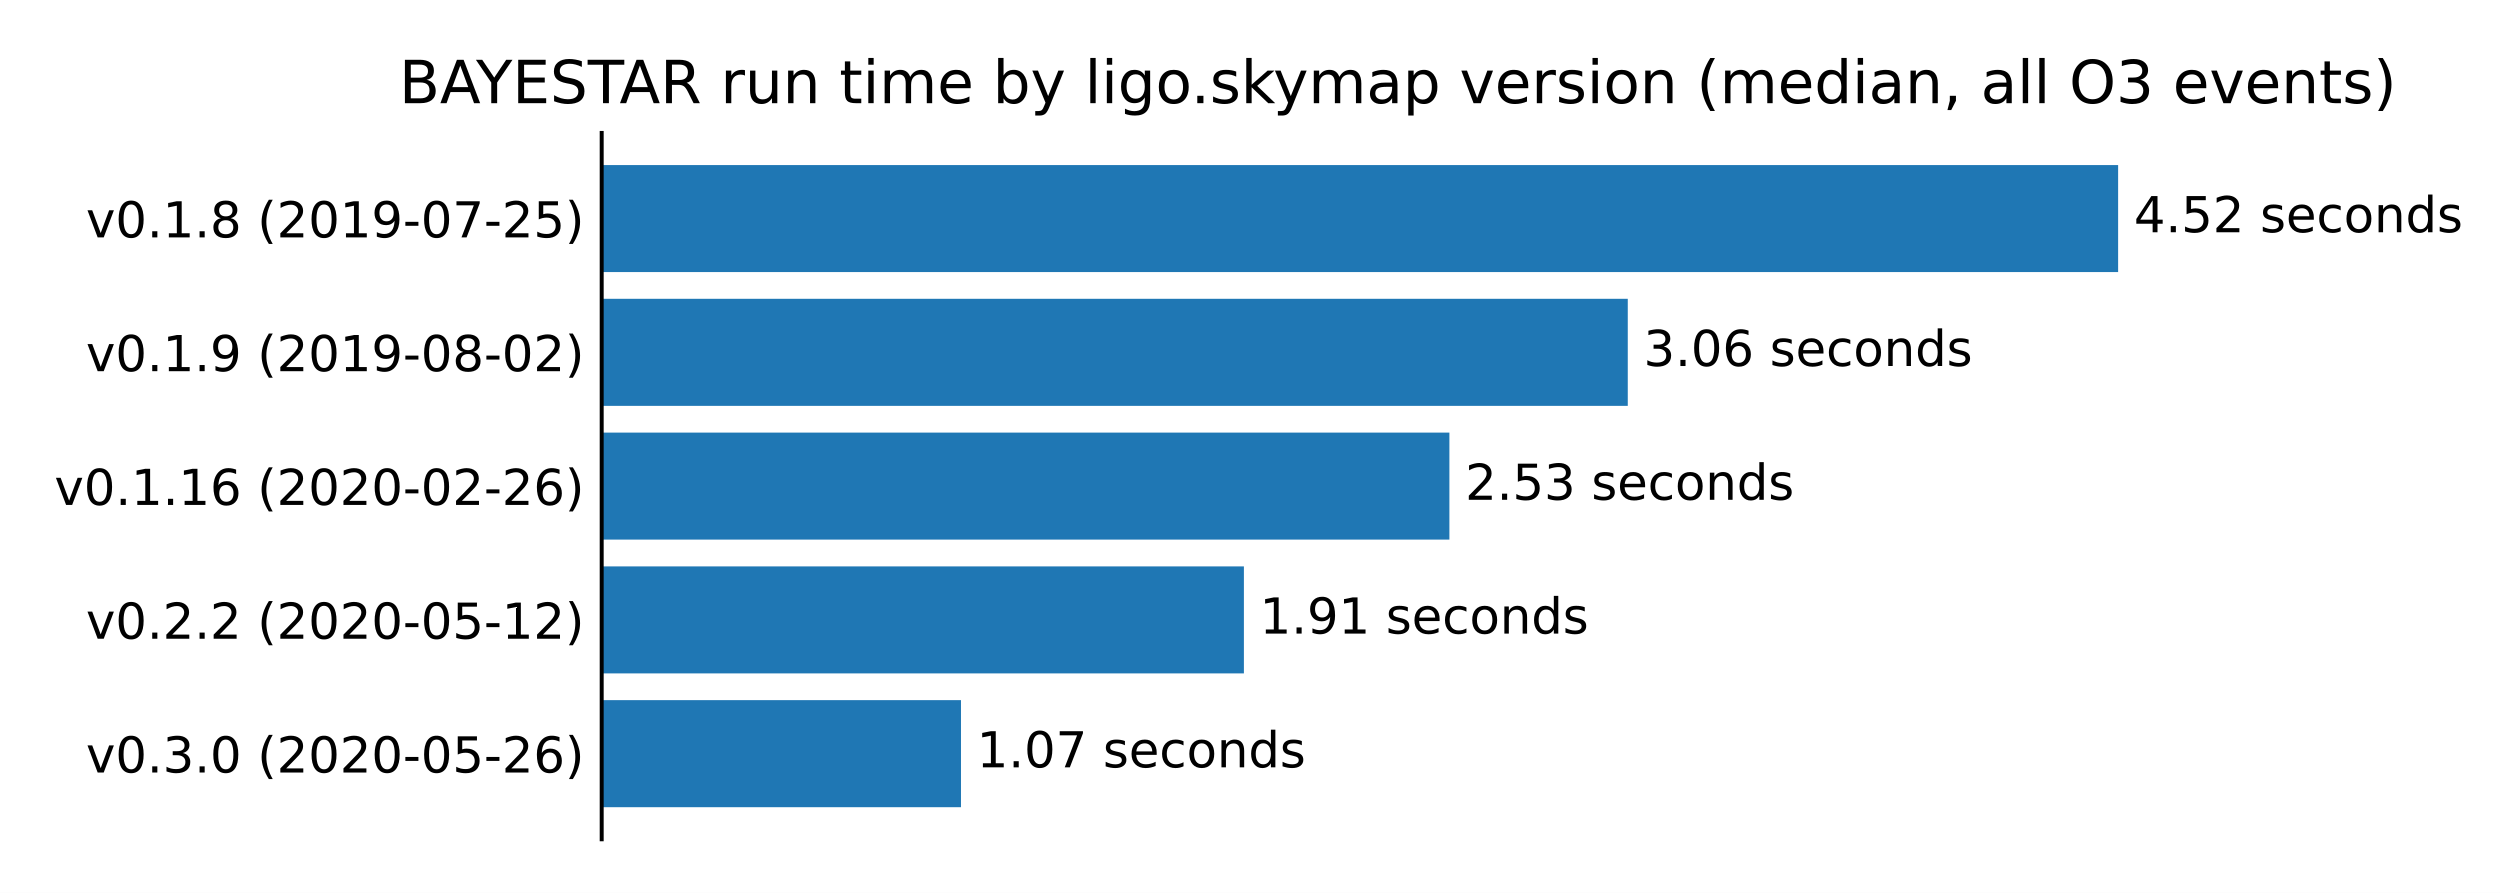
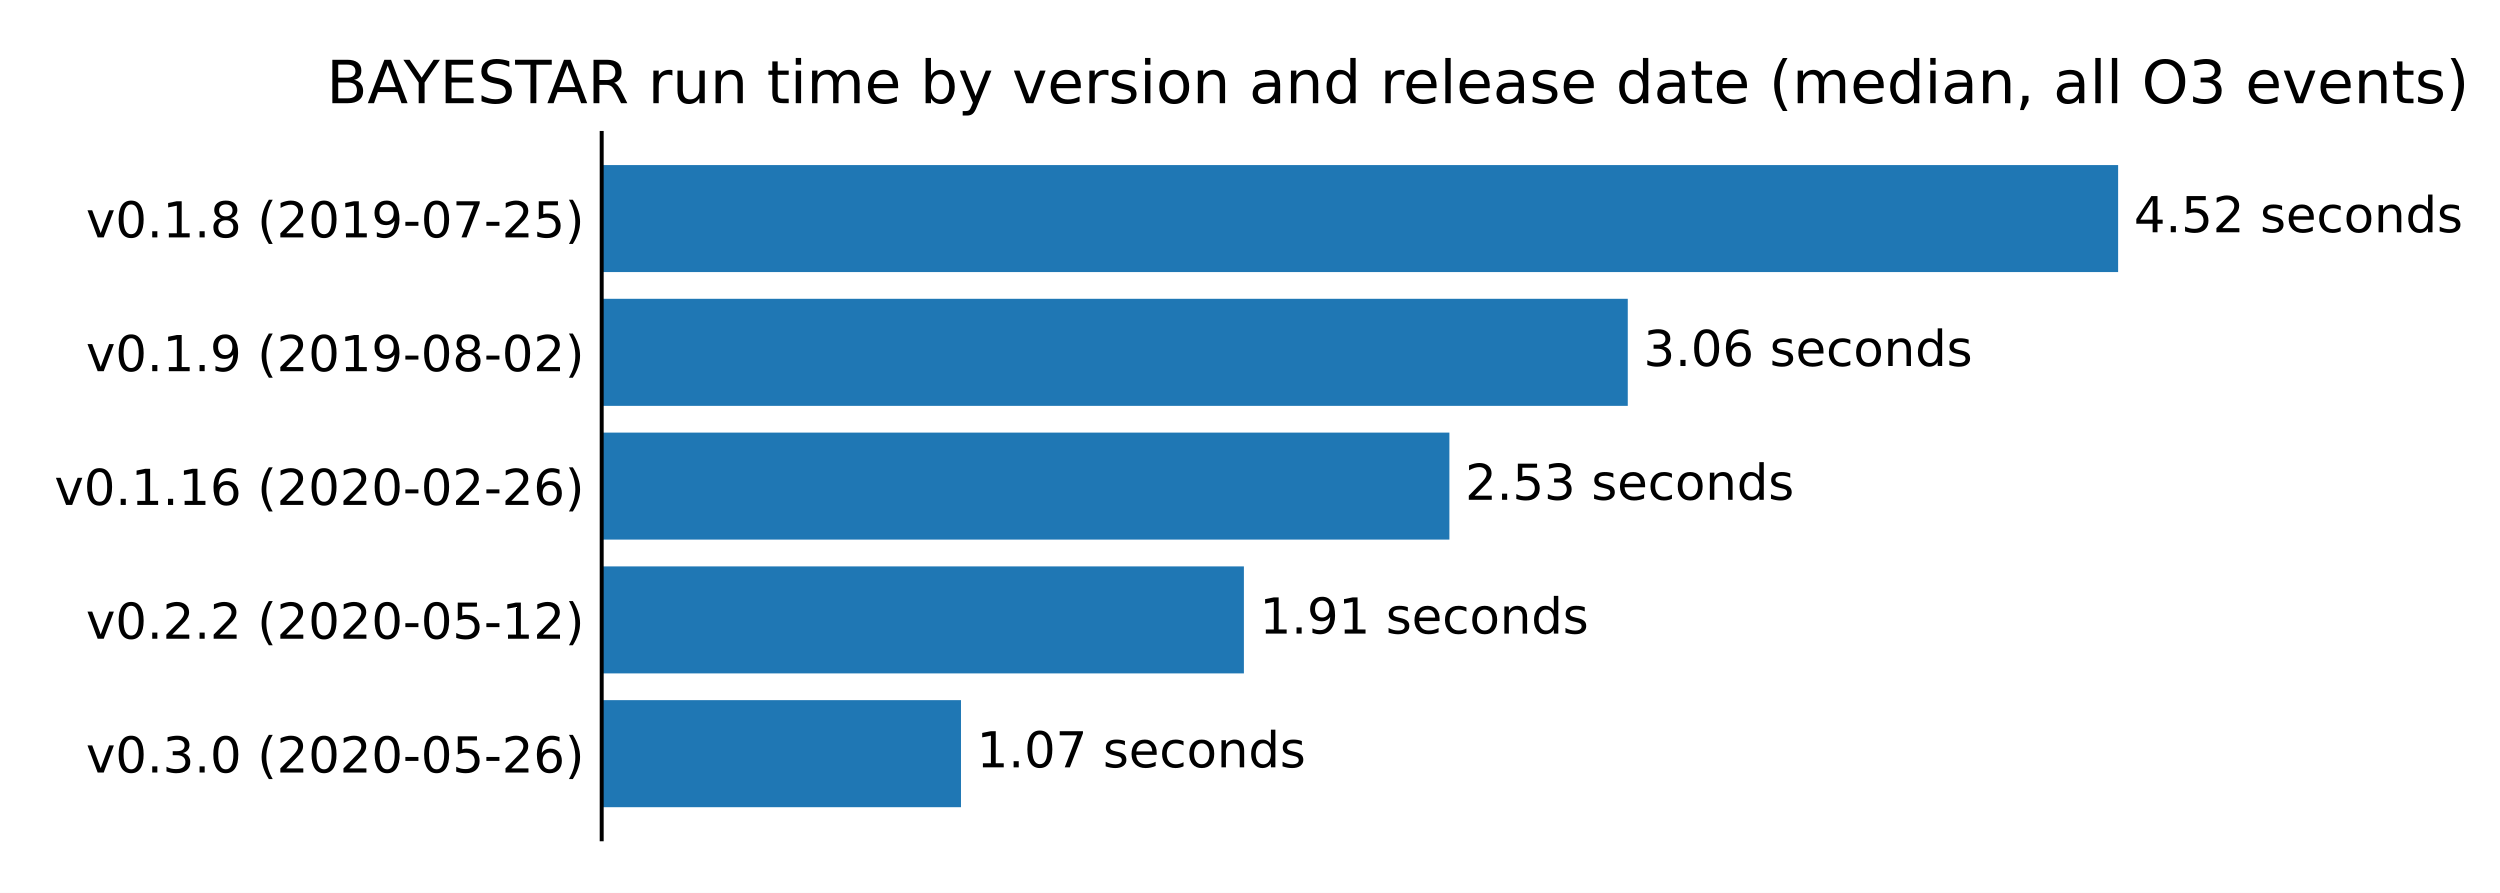
<svg xmlns="http://www.w3.org/2000/svg" xmlns:xlink="http://www.w3.org/1999/xlink" height="180pt" version="1.1" viewBox="0 0 504 180" width="504pt">
  <defs>
    <style type="text/css">
*{stroke-linecap:butt;stroke-linejoin:round;}
  </style>
  </defs>
  <g id="figure_1">
    <g id="patch_1">
      <path d="M 0 180  L 504 180  L 504 0  L 0 0  z " style="fill:#ffffff;" />
    </g>
    <g id="axes_1">
      <g id="patch_2">
        <path d="M 121.3 169.2  L 442.3 169.2  L 442.3 26.8  L 121.3 26.8  z " style="fill:#ffffff;" />
      </g>
      <g id="patch_3">
-         <path clip-path="url(#p585727bd3c)" d="M 121.3 33.273  L 427.014 33.273  L 427.014 54.848  L 121.3 54.848  z " style="fill:#1f77b4;" />
+         <path clip-path="url(#pc616ff0687)" d="M 121.3 33.273  L 427.014 33.273  L 427.014 54.848  L 121.3 54.848  z " style="fill:#1f77b4;" />
      </g>
      <g id="patch_4">
-         <path clip-path="url(#p585727bd3c)" d="M 121.3 60.242  L 328.159 60.242  L 328.159 81.818  L 121.3 81.818  z " style="fill:#1f77b4;" />
+         <path clip-path="url(#pc616ff0687)" d="M 121.3 60.242  L 328.159 60.242  L 328.159 81.818  L 121.3 81.818  z " style="fill:#1f77b4;" />
      </g>
      <g id="patch_5">
-         <path clip-path="url(#p585727bd3c)" d="M 121.3 87.212  L 292.199 87.212  L 292.199 108.788  L 121.3 108.788  z " style="fill:#1f77b4;" />
+         <path clip-path="url(#pc616ff0687)" d="M 121.3 87.212  L 292.199 87.212  L 292.199 108.788  L 121.3 108.788  z " style="fill:#1f77b4;" />
      </g>
      <g id="patch_6">
-         <path clip-path="url(#p585727bd3c)" d="M 121.3 114.182  L 250.771 114.182  L 250.771 135.758  L 121.3 135.758  z " style="fill:#1f77b4;" />
+         <path clip-path="url(#pc616ff0687)" d="M 121.3 114.182  L 250.771 114.182  L 250.771 135.758  L 121.3 135.758  z " style="fill:#1f77b4;" />
      </g>
      <g id="patch_7">
-         <path clip-path="url(#p585727bd3c)" d="M 121.3 141.152  L 193.735 141.152  L 193.735 162.727  L 121.3 162.727  z " style="fill:#1f77b4;" />
+         <path clip-path="url(#pc616ff0687)" d="M 121.3 141.152  L 193.735 141.152  L 193.735 162.727  L 121.3 162.727  z " style="fill:#1f77b4;" />
      </g>
      <g id="matplotlib.axis_1" />
      <g id="matplotlib.axis_2">
        <g id="ytick_1">
          <g id="line2d_1" />
          <g id="text_1">
            <defs>
              <path d="M 2.984 54.688  L 12.5 54.688  L 29.594 8.797  L 46.688 54.688  L 56.203 54.688  L 35.688 0  L 23.484 0  z " id="DejaVuSans-118" />
              <path d="M 31.781 66.406  Q 24.172 66.406 20.328 58.906  Q 16.5 51.422 16.5 36.375  Q 16.5 21.391 20.328 13.891  Q 24.172 6.391 31.781 6.391  Q 39.453 6.391 43.281 13.891  Q 47.125 21.391 47.125 36.375  Q 47.125 51.422 43.281 58.906  Q 39.453 66.406 31.781 66.406  z M 31.781 74.219  Q 44.047 74.219 50.516 64.516  Q 56.984 54.828 56.984 36.375  Q 56.984 17.969 50.516 8.266  Q 44.047 -1.422 31.781 -1.422  Q 19.531 -1.422 13.062 8.266  Q 6.594 17.969 6.594 36.375  Q 6.594 54.828 13.062 64.516  Q 19.531 74.219 31.781 74.219  z " id="DejaVuSans-48" />
              <path d="M 10.688 12.406  L 21 12.406  L 21 0  L 10.688 0  z " id="DejaVuSans-46" />
              <path d="M 12.406 8.297  L 28.516 8.297  L 28.516 63.922  L 10.984 60.406  L 10.984 69.391  L 28.422 72.906  L 38.281 72.906  L 38.281 8.297  L 54.391 8.297  L 54.391 0  L 12.406 0  z " id="DejaVuSans-49" />
              <path d="M 31.781 34.625  Q 24.75 34.625 20.719 30.859  Q 16.703 27.094 16.703 20.516  Q 16.703 13.922 20.719 10.156  Q 24.75 6.391 31.781 6.391  Q 38.812 6.391 42.859 10.172  Q 46.922 13.969 46.922 20.516  Q 46.922 27.094 42.891 30.859  Q 38.875 34.625 31.781 34.625  z M 21.922 38.812  Q 15.578 40.375 12.031 44.719  Q 8.5 49.078 8.5 55.328  Q 8.5 64.062 14.719 69.141  Q 20.953 74.219 31.781 74.219  Q 42.672 74.219 48.875 69.141  Q 55.078 64.062 55.078 55.328  Q 55.078 49.078 51.531 44.719  Q 48 40.375 41.703 38.812  Q 48.828 37.156 52.797 32.312  Q 56.781 27.484 56.781 20.516  Q 56.781 9.906 50.312 4.234  Q 43.844 -1.422 31.781 -1.422  Q 19.734 -1.422 13.25 4.234  Q 6.781 9.906 6.781 20.516  Q 6.781 27.484 10.781 32.312  Q 14.797 37.156 21.922 38.812  z M 18.312 54.391  Q 18.312 48.734 21.844 45.562  Q 25.391 42.391 31.781 42.391  Q 38.141 42.391 41.719 45.562  Q 45.312 48.734 45.312 54.391  Q 45.312 60.062 41.719 63.234  Q 38.141 66.406 31.781 66.406  Q 25.391 66.406 21.844 63.234  Q 18.312 60.062 18.312 54.391  z " id="DejaVuSans-56" />
              <path id="DejaVuSans-32" />
              <path d="M 31 75.875  Q 24.469 64.656 21.281 53.656  Q 18.109 42.672 18.109 31.391  Q 18.109 20.125 21.312 9.062  Q 24.516 -2 31 -13.188  L 23.188 -13.188  Q 15.875 -1.703 12.234 9.375  Q 8.594 20.453 8.594 31.391  Q 8.594 42.281 12.203 53.312  Q 15.828 64.359 23.188 75.875  z " id="DejaVuSans-40" />
              <path d="M 19.188 8.297  L 53.609 8.297  L 53.609 0  L 7.328 0  L 7.328 8.297  Q 12.938 14.109 22.625 23.891  Q 32.328 33.688 34.812 36.531  Q 39.547 41.844 41.422 45.531  Q 43.312 49.219 43.312 52.781  Q 43.312 58.594 39.234 62.25  Q 35.156 65.922 28.609 65.922  Q 23.969 65.922 18.812 64.312  Q 13.672 62.703 7.812 59.422  L 7.812 69.391  Q 13.766 71.781 18.938 73  Q 24.125 74.219 28.422 74.219  Q 39.75 74.219 46.484 68.547  Q 53.219 62.891 53.219 53.422  Q 53.219 48.922 51.531 44.891  Q 49.859 40.875 45.406 35.406  Q 44.188 33.984 37.641 27.219  Q 31.109 20.453 19.188 8.297  z " id="DejaVuSans-50" />
              <path d="M 10.984 1.516  L 10.984 10.5  Q 14.703 8.734 18.5 7.812  Q 22.312 6.891 25.984 6.891  Q 35.75 6.891 40.891 13.453  Q 46.047 20.016 46.781 33.406  Q 43.953 29.203 39.594 26.953  Q 35.25 24.703 29.984 24.703  Q 19.047 24.703 12.672 31.312  Q 6.297 37.938 6.297 49.422  Q 6.297 60.641 12.938 67.422  Q 19.578 74.219 30.609 74.219  Q 43.266 74.219 49.922 64.516  Q 56.594 54.828 56.594 36.375  Q 56.594 19.141 48.406 8.859  Q 40.234 -1.422 26.422 -1.422  Q 22.703 -1.422 18.891 -0.688  Q 15.094 0.047 10.984 1.516  z M 30.609 32.422  Q 37.25 32.422 41.125 36.953  Q 45.016 41.5 45.016 49.422  Q 45.016 57.281 41.125 61.844  Q 37.25 66.406 30.609 66.406  Q 23.969 66.406 20.094 61.844  Q 16.219 57.281 16.219 49.422  Q 16.219 41.5 20.094 36.953  Q 23.969 32.422 30.609 32.422  z " id="DejaVuSans-57" />
              <path d="M 4.891 31.391  L 31.203 31.391  L 31.203 23.391  L 4.891 23.391  z " id="DejaVuSans-45" />
              <path d="M 8.203 72.906  L 55.078 72.906  L 55.078 68.703  L 28.609 0  L 18.312 0  L 43.219 64.594  L 8.203 64.594  z " id="DejaVuSans-55" />
              <path d="M 10.797 72.906  L 49.516 72.906  L 49.516 64.594  L 19.828 64.594  L 19.828 46.734  Q 21.969 47.469 24.109 47.828  Q 26.266 48.188 28.422 48.188  Q 40.625 48.188 47.75 41.5  Q 54.891 34.812 54.891 23.391  Q 54.891 11.625 47.562 5.094  Q 40.234 -1.422 26.906 -1.422  Q 22.312 -1.422 17.547 -0.641  Q 12.797 0.141 7.719 1.703  L 7.719 11.625  Q 12.109 9.234 16.797 8.062  Q 21.484 6.891 26.703 6.891  Q 35.156 6.891 40.078 11.328  Q 45.016 15.766 45.016 23.391  Q 45.016 31 40.078 35.438  Q 35.156 39.891 26.703 39.891  Q 22.75 39.891 18.812 39.016  Q 14.891 38.141 10.797 36.281  z " id="DejaVuSans-53" />
              <path d="M 8.016 75.875  L 15.828 75.875  Q 23.141 64.359 26.781 53.312  Q 30.422 42.281 30.422 31.391  Q 30.422 20.453 26.781 9.375  Q 23.141 -1.703 15.828 -13.188  L 8.016 -13.188  Q 14.5 -2 17.703 9.062  Q 20.906 20.125 20.906 31.391  Q 20.906 42.672 17.703 53.656  Q 14.5 64.656 8.016 75.875  z " id="DejaVuSans-41" />
            </defs>
            <g transform="translate(17.34062 47.85983)scale(0.1 -0.1)">
              <use xlink:href="#DejaVuSans-118" />
              <use x="59.18" xlink:href="#DejaVuSans-48" />
              <use x="122.803" xlink:href="#DejaVuSans-46" />
              <use x="154.59" xlink:href="#DejaVuSans-49" />
              <use x="218.213" xlink:href="#DejaVuSans-46" />
              <use x="250" xlink:href="#DejaVuSans-56" />
              <use x="313.623" xlink:href="#DejaVuSans-32" />
              <use x="345.41" xlink:href="#DejaVuSans-40" />
              <use x="384.424" xlink:href="#DejaVuSans-50" />
              <use x="448.047" xlink:href="#DejaVuSans-48" />
              <use x="511.67" xlink:href="#DejaVuSans-49" />
              <use x="575.293" xlink:href="#DejaVuSans-57" />
              <use x="638.916" xlink:href="#DejaVuSans-45" />
              <use x="675" xlink:href="#DejaVuSans-48" />
              <use x="738.623" xlink:href="#DejaVuSans-55" />
              <use x="802.246" xlink:href="#DejaVuSans-45" />
              <use x="838.33" xlink:href="#DejaVuSans-50" />
              <use x="901.953" xlink:href="#DejaVuSans-53" />
              <use x="965.576" xlink:href="#DejaVuSans-41" />
            </g>
          </g>
        </g>
        <g id="ytick_2">
          <g id="line2d_2" />
          <g id="text_2">
            <g transform="translate(17.34062 74.82952)scale(0.1 -0.1)">
              <use xlink:href="#DejaVuSans-118" />
              <use x="59.18" xlink:href="#DejaVuSans-48" />
              <use x="122.803" xlink:href="#DejaVuSans-46" />
              <use x="154.59" xlink:href="#DejaVuSans-49" />
              <use x="218.213" xlink:href="#DejaVuSans-46" />
              <use x="250" xlink:href="#DejaVuSans-57" />
              <use x="313.623" xlink:href="#DejaVuSans-32" />
              <use x="345.41" xlink:href="#DejaVuSans-40" />
              <use x="384.424" xlink:href="#DejaVuSans-50" />
              <use x="448.047" xlink:href="#DejaVuSans-48" />
              <use x="511.67" xlink:href="#DejaVuSans-49" />
              <use x="575.293" xlink:href="#DejaVuSans-57" />
              <use x="638.916" xlink:href="#DejaVuSans-45" />
              <use x="675" xlink:href="#DejaVuSans-48" />
              <use x="738.623" xlink:href="#DejaVuSans-56" />
              <use x="802.246" xlink:href="#DejaVuSans-45" />
              <use x="838.33" xlink:href="#DejaVuSans-48" />
              <use x="901.953" xlink:href="#DejaVuSans-50" />
              <use x="965.576" xlink:href="#DejaVuSans-41" />
            </g>
          </g>
        </g>
        <g id="ytick_3">
          <g id="line2d_3" />
          <g id="text_3">
            <defs>
              <path d="M 33.016 40.375  Q 26.375 40.375 22.484 35.828  Q 18.609 31.297 18.609 23.391  Q 18.609 15.531 22.484 10.953  Q 26.375 6.391 33.016 6.391  Q 39.656 6.391 43.531 10.953  Q 47.406 15.531 47.406 23.391  Q 47.406 31.297 43.531 35.828  Q 39.656 40.375 33.016 40.375  z M 52.594 71.297  L 52.594 62.312  Q 48.875 64.062 45.094 64.984  Q 41.312 65.922 37.594 65.922  Q 27.828 65.922 22.672 59.328  Q 17.531 52.734 16.797 39.406  Q 19.672 43.656 24.016 45.922  Q 28.375 48.188 33.594 48.188  Q 44.578 48.188 50.953 41.516  Q 57.328 34.859 57.328 23.391  Q 57.328 12.156 50.688 5.359  Q 44.047 -1.422 33.016 -1.422  Q 20.359 -1.422 13.672 8.266  Q 6.984 17.969 6.984 36.375  Q 6.984 53.656 15.188 63.938  Q 23.391 74.219 37.203 74.219  Q 40.922 74.219 44.703 73.484  Q 48.484 72.75 52.594 71.297  z " id="DejaVuSans-54" />
            </defs>
            <g transform="translate(10.97813 101.7992)scale(0.1 -0.1)">
              <use xlink:href="#DejaVuSans-118" />
              <use x="59.18" xlink:href="#DejaVuSans-48" />
              <use x="122.803" xlink:href="#DejaVuSans-46" />
              <use x="154.59" xlink:href="#DejaVuSans-49" />
              <use x="218.213" xlink:href="#DejaVuSans-46" />
              <use x="250" xlink:href="#DejaVuSans-49" />
              <use x="313.623" xlink:href="#DejaVuSans-54" />
              <use x="377.246" xlink:href="#DejaVuSans-32" />
              <use x="409.033" xlink:href="#DejaVuSans-40" />
              <use x="448.047" xlink:href="#DejaVuSans-50" />
              <use x="511.67" xlink:href="#DejaVuSans-48" />
              <use x="575.293" xlink:href="#DejaVuSans-50" />
              <use x="638.916" xlink:href="#DejaVuSans-48" />
              <use x="702.539" xlink:href="#DejaVuSans-45" />
              <use x="738.623" xlink:href="#DejaVuSans-48" />
              <use x="802.246" xlink:href="#DejaVuSans-50" />
              <use x="865.869" xlink:href="#DejaVuSans-45" />
              <use x="901.953" xlink:href="#DejaVuSans-50" />
              <use x="965.576" xlink:href="#DejaVuSans-54" />
              <use x="1029.199" xlink:href="#DejaVuSans-41" />
            </g>
          </g>
        </g>
        <g id="ytick_4">
          <g id="line2d_4" />
          <g id="text_4">
            <g transform="translate(17.34062 128.7689)scale(0.1 -0.1)">
              <use xlink:href="#DejaVuSans-118" />
              <use x="59.18" xlink:href="#DejaVuSans-48" />
              <use x="122.803" xlink:href="#DejaVuSans-46" />
              <use x="154.59" xlink:href="#DejaVuSans-50" />
              <use x="218.213" xlink:href="#DejaVuSans-46" />
              <use x="250" xlink:href="#DejaVuSans-50" />
              <use x="313.623" xlink:href="#DejaVuSans-32" />
              <use x="345.41" xlink:href="#DejaVuSans-40" />
              <use x="384.424" xlink:href="#DejaVuSans-50" />
              <use x="448.047" xlink:href="#DejaVuSans-48" />
              <use x="511.67" xlink:href="#DejaVuSans-50" />
              <use x="575.293" xlink:href="#DejaVuSans-48" />
              <use x="638.916" xlink:href="#DejaVuSans-45" />
              <use x="675" xlink:href="#DejaVuSans-48" />
              <use x="738.623" xlink:href="#DejaVuSans-53" />
              <use x="802.246" xlink:href="#DejaVuSans-45" />
              <use x="838.33" xlink:href="#DejaVuSans-49" />
              <use x="901.953" xlink:href="#DejaVuSans-50" />
              <use x="965.576" xlink:href="#DejaVuSans-41" />
            </g>
          </g>
        </g>
        <g id="ytick_5">
          <g id="line2d_5" />
          <g id="text_5">
            <defs>
              <path d="M 40.578 39.312  Q 47.656 37.797 51.625 33  Q 55.609 28.219 55.609 21.188  Q 55.609 10.406 48.188 4.484  Q 40.766 -1.422 27.094 -1.422  Q 22.516 -1.422 17.656 -0.516  Q 12.797 0.391 7.625 2.203  L 7.625 11.719  Q 11.719 9.328 16.594 8.109  Q 21.484 6.891 26.812 6.891  Q 36.078 6.891 40.938 10.547  Q 45.797 14.203 45.797 21.188  Q 45.797 27.641 41.281 31.266  Q 36.766 34.906 28.719 34.906  L 20.219 34.906  L 20.219 43.016  L 29.109 43.016  Q 36.375 43.016 40.234 45.922  Q 44.094 48.828 44.094 54.297  Q 44.094 59.906 40.109 62.906  Q 36.141 65.922 28.719 65.922  Q 24.656 65.922 20.016 65.031  Q 15.375 64.156 9.812 62.312  L 9.812 71.094  Q 15.438 72.656 20.344 73.438  Q 25.25 74.219 29.594 74.219  Q 40.828 74.219 47.359 69.109  Q 53.906 64.016 53.906 55.328  Q 53.906 49.266 50.438 45.094  Q 46.969 40.922 40.578 39.312  z " id="DejaVuSans-51" />
            </defs>
            <g transform="translate(17.34062 155.7386)scale(0.1 -0.1)">
              <use xlink:href="#DejaVuSans-118" />
              <use x="59.18" xlink:href="#DejaVuSans-48" />
              <use x="122.803" xlink:href="#DejaVuSans-46" />
              <use x="154.59" xlink:href="#DejaVuSans-51" />
              <use x="218.213" xlink:href="#DejaVuSans-46" />
              <use x="250" xlink:href="#DejaVuSans-48" />
              <use x="313.623" xlink:href="#DejaVuSans-32" />
              <use x="345.41" xlink:href="#DejaVuSans-40" />
              <use x="384.424" xlink:href="#DejaVuSans-50" />
              <use x="448.047" xlink:href="#DejaVuSans-48" />
              <use x="511.67" xlink:href="#DejaVuSans-50" />
              <use x="575.293" xlink:href="#DejaVuSans-48" />
              <use x="638.916" xlink:href="#DejaVuSans-45" />
              <use x="675" xlink:href="#DejaVuSans-48" />
              <use x="738.623" xlink:href="#DejaVuSans-53" />
              <use x="802.246" xlink:href="#DejaVuSans-45" />
              <use x="838.33" xlink:href="#DejaVuSans-50" />
              <use x="901.953" xlink:href="#DejaVuSans-54" />
              <use x="965.576" xlink:href="#DejaVuSans-41" />
            </g>
          </g>
        </g>
      </g>
      <g id="patch_8">
        <path d="M 121.3 169.2  L 121.3 26.8  " style="fill:none;stroke:#000000;stroke-linecap:square;stroke-linejoin:miter;stroke-width:0.8;" />
      </g>
      <g id="text_6">
        <defs>
          <path d="M 37.797 64.312  L 12.891 25.391  L 37.797 25.391  z M 35.203 72.906  L 47.609 72.906  L 47.609 25.391  L 58.016 25.391  L 58.016 17.188  L 47.609 17.188  L 47.609 0  L 37.797 0  L 37.797 17.188  L 4.891 17.188  L 4.891 26.703  z " id="DejaVuSans-52" />
          <path d="M 44.281 53.078  L 44.281 44.578  Q 40.484 46.531 36.375 47.5  Q 32.281 48.484 27.875 48.484  Q 21.188 48.484 17.844 46.438  Q 14.5 44.391 14.5 40.281  Q 14.5 37.156 16.891 35.375  Q 19.281 33.594 26.516 31.984  L 29.594 31.297  Q 39.156 29.25 43.188 25.516  Q 47.219 21.781 47.219 15.094  Q 47.219 7.469 41.188 3.016  Q 35.156 -1.422 24.609 -1.422  Q 20.219 -1.422 15.453 -0.562  Q 10.688 0.297 5.422 2  L 5.422 11.281  Q 10.406 8.688 15.234 7.391  Q 20.062 6.109 24.812 6.109  Q 31.156 6.109 34.562 8.281  Q 37.984 10.453 37.984 14.406  Q 37.984 18.062 35.516 20.016  Q 33.062 21.969 24.703 23.781  L 21.578 24.516  Q 13.234 26.266 9.516 29.906  Q 5.812 33.547 5.812 39.891  Q 5.812 47.609 11.281 51.797  Q 16.75 56 26.812 56  Q 31.781 56 36.172 55.266  Q 40.578 54.547 44.281 53.078  z " id="DejaVuSans-115" />
          <path d="M 56.203 29.594  L 56.203 25.203  L 14.891 25.203  Q 15.484 15.922 20.484 11.062  Q 25.484 6.203 34.422 6.203  Q 39.594 6.203 44.453 7.469  Q 49.312 8.734 54.109 11.281  L 54.109 2.781  Q 49.266 0.734 44.188 -0.344  Q 39.109 -1.422 33.891 -1.422  Q 20.797 -1.422 13.156 6.188  Q 5.516 13.812 5.516 26.812  Q 5.516 40.234 12.766 48.109  Q 20.016 56 32.328 56  Q 43.359 56 49.781 48.891  Q 56.203 41.797 56.203 29.594  z M 47.219 32.234  Q 47.125 39.594 43.094 43.984  Q 39.062 48.391 32.422 48.391  Q 24.906 48.391 20.391 44.141  Q 15.875 39.891 15.188 32.172  z " id="DejaVuSans-101" />
          <path d="M 48.781 52.594  L 48.781 44.188  Q 44.969 46.297 41.141 47.344  Q 37.312 48.391 33.406 48.391  Q 24.656 48.391 19.812 42.844  Q 14.984 37.312 14.984 27.297  Q 14.984 17.281 19.812 11.734  Q 24.656 6.203 33.406 6.203  Q 37.312 6.203 41.141 7.25  Q 44.969 8.297 48.781 10.406  L 48.781 2.094  Q 45.016 0.344 40.984 -0.531  Q 36.969 -1.422 32.422 -1.422  Q 20.062 -1.422 12.781 6.344  Q 5.516 14.109 5.516 27.297  Q 5.516 40.672 12.859 48.328  Q 20.219 56 33.016 56  Q 37.156 56 41.109 55.141  Q 45.062 54.297 48.781 52.594  z " id="DejaVuSans-99" />
          <path d="M 30.609 48.391  Q 23.391 48.391 19.188 42.75  Q 14.984 37.109 14.984 27.297  Q 14.984 17.484 19.156 11.844  Q 23.344 6.203 30.609 6.203  Q 37.797 6.203 41.984 11.859  Q 46.188 17.531 46.188 27.297  Q 46.188 37.016 41.984 42.703  Q 37.797 48.391 30.609 48.391  z M 30.609 56  Q 42.328 56 49.016 48.375  Q 55.719 40.766 55.719 27.297  Q 55.719 13.875 49.016 6.219  Q 42.328 -1.422 30.609 -1.422  Q 18.844 -1.422 12.172 6.219  Q 5.516 13.875 5.516 27.297  Q 5.516 40.766 12.172 48.375  Q 18.844 56 30.609 56  z " id="DejaVuSans-111" />
          <path d="M 54.891 33.016  L 54.891 0  L 45.906 0  L 45.906 32.719  Q 45.906 40.484 42.875 44.328  Q 39.844 48.188 33.797 48.188  Q 26.516 48.188 22.312 43.547  Q 18.109 38.922 18.109 30.906  L 18.109 0  L 9.078 0  L 9.078 54.688  L 18.109 54.688  L 18.109 46.188  Q 21.344 51.125 25.703 53.562  Q 30.078 56 35.797 56  Q 45.219 56 50.047 50.172  Q 54.891 44.344 54.891 33.016  z " id="DejaVuSans-110" />
          <path d="M 45.406 46.391  L 45.406 75.984  L 54.391 75.984  L 54.391 0  L 45.406 0  L 45.406 8.203  Q 42.578 3.328 38.25 0.953  Q 33.938 -1.422 27.875 -1.422  Q 17.969 -1.422 11.734 6.484  Q 5.516 14.406 5.516 27.297  Q 5.516 40.188 11.734 48.094  Q 17.969 56 27.875 56  Q 33.938 56 38.25 53.625  Q 42.578 51.266 45.406 46.391  z M 14.797 27.297  Q 14.797 17.391 18.875 11.75  Q 22.953 6.109 30.078 6.109  Q 37.203 6.109 41.297 11.75  Q 45.406 17.391 45.406 27.297  Q 45.406 37.203 41.297 42.844  Q 37.203 48.484 30.078 48.484  Q 22.953 48.484 18.875 42.844  Q 14.797 37.203 14.797 27.297  z " id="DejaVuSans-100" />
        </defs>
        <g transform="translate(427.0143 46.81998)scale(0.1 -0.1)">
          <use xlink:href="#DejaVuSans-32" />
          <use x="31.787" xlink:href="#DejaVuSans-52" />
          <use x="95.41" xlink:href="#DejaVuSans-46" />
          <use x="127.197" xlink:href="#DejaVuSans-53" />
          <use x="190.82" xlink:href="#DejaVuSans-50" />
          <use x="254.443" xlink:href="#DejaVuSans-32" />
          <use x="286.23" xlink:href="#DejaVuSans-115" />
          <use x="338.33" xlink:href="#DejaVuSans-101" />
          <use x="399.854" xlink:href="#DejaVuSans-99" />
          <use x="454.834" xlink:href="#DejaVuSans-111" />
          <use x="516.016" xlink:href="#DejaVuSans-110" />
          <use x="579.395" xlink:href="#DejaVuSans-100" />
          <use x="642.871" xlink:href="#DejaVuSans-115" />
        </g>
      </g>
      <g id="text_7">
        <g transform="translate(328.1593 73.78968)scale(0.1 -0.1)">
          <use xlink:href="#DejaVuSans-32" />
          <use x="31.787" xlink:href="#DejaVuSans-51" />
          <use x="95.41" xlink:href="#DejaVuSans-46" />
          <use x="127.197" xlink:href="#DejaVuSans-48" />
          <use x="190.82" xlink:href="#DejaVuSans-54" />
          <use x="254.443" xlink:href="#DejaVuSans-32" />
          <use x="286.23" xlink:href="#DejaVuSans-115" />
          <use x="338.33" xlink:href="#DejaVuSans-101" />
          <use x="399.854" xlink:href="#DejaVuSans-99" />
          <use x="454.834" xlink:href="#DejaVuSans-111" />
          <use x="516.016" xlink:href="#DejaVuSans-110" />
          <use x="579.395" xlink:href="#DejaVuSans-100" />
          <use x="642.871" xlink:href="#DejaVuSans-115" />
        </g>
      </g>
      <g id="text_8">
        <g transform="translate(292.1995 100.7594)scale(0.1 -0.1)">
          <use xlink:href="#DejaVuSans-32" />
          <use x="31.787" xlink:href="#DejaVuSans-50" />
          <use x="95.41" xlink:href="#DejaVuSans-46" />
          <use x="127.197" xlink:href="#DejaVuSans-53" />
          <use x="190.82" xlink:href="#DejaVuSans-51" />
          <use x="254.443" xlink:href="#DejaVuSans-32" />
          <use x="286.23" xlink:href="#DejaVuSans-115" />
          <use x="338.33" xlink:href="#DejaVuSans-101" />
          <use x="399.854" xlink:href="#DejaVuSans-99" />
          <use x="454.834" xlink:href="#DejaVuSans-111" />
          <use x="516.016" xlink:href="#DejaVuSans-110" />
          <use x="579.395" xlink:href="#DejaVuSans-100" />
          <use x="642.871" xlink:href="#DejaVuSans-115" />
        </g>
      </g>
      <g id="text_9">
        <g transform="translate(250.7706 127.7291)scale(0.1 -0.1)">
          <use xlink:href="#DejaVuSans-32" />
          <use x="31.787" xlink:href="#DejaVuSans-49" />
          <use x="95.41" xlink:href="#DejaVuSans-46" />
          <use x="127.197" xlink:href="#DejaVuSans-57" />
          <use x="190.82" xlink:href="#DejaVuSans-49" />
          <use x="254.443" xlink:href="#DejaVuSans-32" />
          <use x="286.23" xlink:href="#DejaVuSans-115" />
          <use x="338.33" xlink:href="#DejaVuSans-101" />
          <use x="399.854" xlink:href="#DejaVuSans-99" />
          <use x="454.834" xlink:href="#DejaVuSans-111" />
          <use x="516.016" xlink:href="#DejaVuSans-110" />
          <use x="579.395" xlink:href="#DejaVuSans-100" />
          <use x="642.871" xlink:href="#DejaVuSans-115" />
        </g>
      </g>
      <g id="text_10">
        <g transform="translate(193.7353 154.6988)scale(0.1 -0.1)">
          <use xlink:href="#DejaVuSans-32" />
          <use x="31.787" xlink:href="#DejaVuSans-49" />
          <use x="95.41" xlink:href="#DejaVuSans-46" />
          <use x="127.197" xlink:href="#DejaVuSans-48" />
          <use x="190.82" xlink:href="#DejaVuSans-55" />
          <use x="254.443" xlink:href="#DejaVuSans-32" />
          <use x="286.23" xlink:href="#DejaVuSans-115" />
          <use x="338.33" xlink:href="#DejaVuSans-101" />
          <use x="399.854" xlink:href="#DejaVuSans-99" />
          <use x="454.834" xlink:href="#DejaVuSans-111" />
          <use x="516.016" xlink:href="#DejaVuSans-110" />
          <use x="579.395" xlink:href="#DejaVuSans-100" />
          <use x="642.871" xlink:href="#DejaVuSans-115" />
        </g>
      </g>
      <g id="text_11">
        <defs>
          <path d="M 19.672 34.812  L 19.672 8.109  L 35.5 8.109  Q 43.453 8.109 47.281 11.406  Q 51.125 14.703 51.125 21.484  Q 51.125 28.328 47.281 31.562  Q 43.453 34.812 35.5 34.812  z M 19.672 64.797  L 19.672 42.828  L 34.281 42.828  Q 41.5 42.828 45.031 45.531  Q 48.578 48.25 48.578 53.812  Q 48.578 59.328 45.031 62.062  Q 41.5 64.797 34.281 64.797  z M 9.812 72.906  L 35.016 72.906  Q 46.297 72.906 52.391 68.219  Q 58.5 63.531 58.5 54.891  Q 58.5 48.188 55.375 44.234  Q 52.25 40.281 46.188 39.312  Q 53.469 37.75 57.5 32.781  Q 61.531 27.828 61.531 20.406  Q 61.531 10.641 54.891 5.312  Q 48.25 0 35.984 0  L 9.812 0  z " id="DejaVuSans-66" />
          <path d="M 34.188 63.188  L 20.797 26.906  L 47.609 26.906  z M 28.609 72.906  L 39.797 72.906  L 67.578 0  L 57.328 0  L 50.688 18.703  L 17.828 18.703  L 11.188 0  L 0.781 0  z " id="DejaVuSans-65" />
          <path d="M -0.203 72.906  L 10.406 72.906  L 30.609 42.922  L 50.688 72.906  L 61.281 72.906  L 35.5 34.719  L 35.5 0  L 25.594 0  L 25.594 34.719  z " id="DejaVuSans-89" />
          <path d="M 9.812 72.906  L 55.906 72.906  L 55.906 64.594  L 19.672 64.594  L 19.672 43.016  L 54.391 43.016  L 54.391 34.719  L 19.672 34.719  L 19.672 8.297  L 56.781 8.297  L 56.781 0  L 9.812 0  z " id="DejaVuSans-69" />
          <path d="M 53.516 70.516  L 53.516 60.891  Q 47.906 63.578 42.922 64.891  Q 37.938 66.219 33.297 66.219  Q 25.25 66.219 20.875 63.094  Q 16.5 59.969 16.5 54.203  Q 16.5 49.359 19.406 46.891  Q 22.312 44.438 30.422 42.922  L 36.375 41.703  Q 47.406 39.594 52.656 34.297  Q 57.906 29 57.906 20.125  Q 57.906 9.516 50.797 4.047  Q 43.703 -1.422 29.984 -1.422  Q 24.812 -1.422 18.969 -0.25  Q 13.141 0.922 6.891 3.219  L 6.891 13.375  Q 12.891 10.016 18.656 8.297  Q 24.422 6.594 29.984 6.594  Q 38.422 6.594 43.016 9.906  Q 47.609 13.234 47.609 19.391  Q 47.609 24.75 44.312 27.781  Q 41.016 30.812 33.5 32.328  L 27.484 33.5  Q 16.453 35.688 11.516 40.375  Q 6.594 45.062 6.594 53.422  Q 6.594 63.094 13.406 68.656  Q 20.219 74.219 32.172 74.219  Q 37.312 74.219 42.625 73.281  Q 47.953 72.359 53.516 70.516  z " id="DejaVuSans-83" />
          <path d="M -0.297 72.906  L 61.375 72.906  L 61.375 64.594  L 35.5 64.594  L 35.5 0  L 25.594 0  L 25.594 64.594  L -0.297 64.594  z " id="DejaVuSans-84" />
          <path d="M 44.391 34.188  Q 47.562 33.109 50.562 29.594  Q 53.562 26.078 56.594 19.922  L 66.609 0  L 56 0  L 46.688 18.703  Q 43.062 26.031 39.672 28.422  Q 36.281 30.812 30.422 30.812  L 19.672 30.812  L 19.672 0  L 9.812 0  L 9.812 72.906  L 32.078 72.906  Q 44.578 72.906 50.734 67.672  Q 56.891 62.453 56.891 51.906  Q 56.891 45.016 53.688 40.469  Q 50.484 35.938 44.391 34.188  z M 19.672 64.797  L 19.672 38.922  L 32.078 38.922  Q 39.203 38.922 42.844 42.219  Q 46.484 45.516 46.484 51.906  Q 46.484 58.297 42.844 61.547  Q 39.203 64.797 32.078 64.797  z " id="DejaVuSans-82" />
          <path d="M 41.109 46.297  Q 39.594 47.172 37.812 47.578  Q 36.031 48 33.891 48  Q 26.266 48 22.188 43.047  Q 18.109 38.094 18.109 28.812  L 18.109 0  L 9.078 0  L 9.078 54.688  L 18.109 54.688  L 18.109 46.188  Q 20.953 51.172 25.484 53.578  Q 30.031 56 36.531 56  Q 37.453 56 38.578 55.875  Q 39.703 55.766 41.062 55.516  z " id="DejaVuSans-114" />
          <path d="M 8.5 21.578  L 8.5 54.688  L 17.484 54.688  L 17.484 21.922  Q 17.484 14.156 20.5 10.266  Q 23.531 6.391 29.594 6.391  Q 36.859 6.391 41.078 11.031  Q 45.312 15.672 45.312 23.688  L 45.312 54.688  L 54.297 54.688  L 54.297 0  L 45.312 0  L 45.312 8.406  Q 42.047 3.422 37.719 1  Q 33.406 -1.422 27.688 -1.422  Q 18.266 -1.422 13.375 4.438  Q 8.5 10.297 8.5 21.578  z M 31.109 56  z " id="DejaVuSans-117" />
          <path d="M 18.312 70.219  L 18.312 54.688  L 36.812 54.688  L 36.812 47.703  L 18.312 47.703  L 18.312 18.016  Q 18.312 11.328 20.141 9.422  Q 21.969 7.516 27.594 7.516  L 36.812 7.516  L 36.812 0  L 27.594 0  Q 17.188 0 13.234 3.875  Q 9.281 7.766 9.281 18.016  L 9.281 47.703  L 2.688 47.703  L 2.688 54.688  L 9.281 54.688  L 9.281 70.219  z " id="DejaVuSans-116" />
          <path d="M 9.422 54.688  L 18.406 54.688  L 18.406 0  L 9.422 0  z M 9.422 75.984  L 18.406 75.984  L 18.406 64.594  L 9.422 64.594  z " id="DejaVuSans-105" />
          <path d="M 52 44.188  Q 55.375 50.25 60.062 53.125  Q 64.75 56 71.094 56  Q 79.641 56 84.281 50.016  Q 88.922 44.047 88.922 33.016  L 88.922 0  L 79.891 0  L 79.891 32.719  Q 79.891 40.578 77.094 44.375  Q 74.312 48.188 68.609 48.188  Q 61.625 48.188 57.562 43.547  Q 53.516 38.922 53.516 30.906  L 53.516 0  L 44.484 0  L 44.484 32.719  Q 44.484 40.625 41.703 44.406  Q 38.922 48.188 33.109 48.188  Q 26.219 48.188 22.156 43.531  Q 18.109 38.875 18.109 30.906  L 18.109 0  L 9.078 0  L 9.078 54.688  L 18.109 54.688  L 18.109 46.188  Q 21.188 51.219 25.484 53.609  Q 29.781 56 35.688 56  Q 41.656 56 45.828 52.969  Q 50 49.953 52 44.188  z " id="DejaVuSans-109" />
          <path d="M 48.688 27.297  Q 48.688 37.203 44.609 42.844  Q 40.531 48.484 33.406 48.484  Q 26.266 48.484 22.188 42.844  Q 18.109 37.203 18.109 27.297  Q 18.109 17.391 22.188 11.75  Q 26.266 6.109 33.406 6.109  Q 40.531 6.109 44.609 11.75  Q 48.688 17.391 48.688 27.297  z M 18.109 46.391  Q 20.953 51.266 25.266 53.625  Q 29.594 56 35.594 56  Q 45.562 56 51.781 48.094  Q 58.016 40.188 58.016 27.297  Q 58.016 14.406 51.781 6.484  Q 45.562 -1.422 35.594 -1.422  Q 29.594 -1.422 25.266 0.953  Q 20.953 3.328 18.109 8.203  L 18.109 0  L 9.078 0  L 9.078 75.984  L 18.109 75.984  z " id="DejaVuSans-98" />
          <path d="M 32.172 -5.078  Q 28.375 -14.844 24.75 -17.812  Q 21.141 -20.797 15.094 -20.797  L 7.906 -20.797  L 7.906 -13.281  L 13.188 -13.281  Q 16.891 -13.281 18.938 -11.516  Q 21 -9.766 23.484 -3.219  L 25.094 0.875  L 2.984 54.688  L 12.5 54.688  L 29.594 11.922  L 46.688 54.688  L 56.203 54.688  z " id="DejaVuSans-121" />
+           <path d="M 34.281 27.484  Q 23.391 27.484 19.188 25  Q 14.984 22.516 14.984 16.5  Q 14.984 11.719 18.141 8.906  Q 21.297 6.109 26.703 6.109  Q 34.188 6.109 38.703 11.406  Q 43.219 16.703 43.219 25.484  L 43.219 27.484  z M 52.203 31.203  L 52.203 0  L 43.219 0  L 43.219 8.297  Q 40.141 3.328 35.547 0.953  Q 30.953 -1.422 24.312 -1.422  Q 15.922 -1.422 10.953 3.297  Q 6 8.016 6 15.922  Q 6 25.141 12.172 29.828  Q 18.359 34.516 30.609 34.516  L 43.219 34.516  L 43.219 35.406  Q 43.219 41.609 39.141 45  Q 35.062 48.391 27.688 48.391  Q 23 48.391 18.547 47.266  Q 14.109 46.141 10.016 43.891  L 10.016 52.203  Q 14.938 54.109 19.578 55.047  Q 24.219 56 28.609 56  Q 40.484 56 46.344 49.844  Q 52.203 43.703 52.203 31.203  z " id="DejaVuSans-97" />
          <path d="M 9.422 75.984  L 18.406 75.984  L 18.406 0  L 9.422 0  z " id="DejaVuSans-108" />
-           <path d="M 45.406 27.984  Q 45.406 37.75 41.375 43.109  Q 37.359 48.484 30.078 48.484  Q 22.859 48.484 18.828 43.109  Q 14.797 37.75 14.797 27.984  Q 14.797 18.266 18.828 12.891  Q 22.859 7.516 30.078 7.516  Q 37.359 7.516 41.375 12.891  Q 45.406 18.266 45.406 27.984  z M 54.391 6.781  Q 54.391 -7.172 48.188 -13.984  Q 42 -20.797 29.203 -20.797  Q 24.469 -20.797 20.266 -20.094  Q 16.062 -19.391 12.109 -17.922  L 12.109 -9.188  Q 16.062 -11.328 19.922 -12.344  Q 23.781 -13.375 27.781 -13.375  Q 36.625 -13.375 41.016 -8.766  Q 45.406 -4.156 45.406 5.172  L 45.406 9.625  Q 42.625 4.781 38.281 2.391  Q 33.938 0 27.875 0  Q 17.828 0 11.672 7.656  Q 5.516 15.328 5.516 27.984  Q 5.516 40.672 11.672 48.328  Q 17.828 56 27.875 56  Q 33.938 56 38.281 53.609  Q 42.625 51.219 45.406 46.391  L 45.406 54.688  L 54.391 54.688  z " id="DejaVuSans-103" />
-           <path d="M 9.078 75.984  L 18.109 75.984  L 18.109 31.109  L 44.922 54.688  L 56.391 54.688  L 27.391 29.109  L 57.625 0  L 45.906 0  L 18.109 26.703  L 18.109 0  L 9.078 0  z " id="DejaVuSans-107" />
-           <path d="M 34.281 27.484  Q 23.391 27.484 19.188 25  Q 14.984 22.516 14.984 16.5  Q 14.984 11.719 18.141 8.906  Q 21.297 6.109 26.703 6.109  Q 34.188 6.109 38.703 11.406  Q 43.219 16.703 43.219 25.484  L 43.219 27.484  z M 52.203 31.203  L 52.203 0  L 43.219 0  L 43.219 8.297  Q 40.141 3.328 35.547 0.953  Q 30.953 -1.422 24.312 -1.422  Q 15.922 -1.422 10.953 3.297  Q 6 8.016 6 15.922  Q 6 25.141 12.172 29.828  Q 18.359 34.516 30.609 34.516  L 43.219 34.516  L 43.219 35.406  Q 43.219 41.609 39.141 45  Q 35.062 48.391 27.688 48.391  Q 23 48.391 18.547 47.266  Q 14.109 46.141 10.016 43.891  L 10.016 52.203  Q 14.938 54.109 19.578 55.047  Q 24.219 56 28.609 56  Q 40.484 56 46.344 49.844  Q 52.203 43.703 52.203 31.203  z " id="DejaVuSans-97" />
-           <path d="M 18.109 8.203  L 18.109 -20.797  L 9.078 -20.797  L 9.078 54.688  L 18.109 54.688  L 18.109 46.391  Q 20.953 51.266 25.266 53.625  Q 29.594 56 35.594 56  Q 45.562 56 51.781 48.094  Q 58.016 40.188 58.016 27.297  Q 58.016 14.406 51.781 6.484  Q 45.562 -1.422 35.594 -1.422  Q 29.594 -1.422 25.266 0.953  Q 20.953 3.328 18.109 8.203  z M 48.688 27.297  Q 48.688 37.203 44.609 42.844  Q 40.531 48.484 33.406 48.484  Q 26.266 48.484 22.188 42.844  Q 18.109 37.203 18.109 27.297  Q 18.109 17.391 22.188 11.75  Q 26.266 6.109 33.406 6.109  Q 40.531 6.109 44.609 11.75  Q 48.688 17.391 48.688 27.297  z " id="DejaVuSans-112" />
          <path d="M 11.719 12.406  L 22.016 12.406  L 22.016 4  L 14.016 -11.625  L 7.719 -11.625  L 11.719 4  z " id="DejaVuSans-44" />
          <path d="M 39.406 66.219  Q 28.656 66.219 22.328 58.203  Q 16.016 50.203 16.016 36.375  Q 16.016 22.609 22.328 14.594  Q 28.656 6.594 39.406 6.594  Q 50.141 6.594 56.422 14.594  Q 62.703 22.609 62.703 36.375  Q 62.703 50.203 56.422 58.203  Q 50.141 66.219 39.406 66.219  z M 39.406 74.219  Q 54.734 74.219 63.906 63.938  Q 73.094 53.656 73.094 36.375  Q 73.094 19.141 63.906 8.859  Q 54.734 -1.422 39.406 -1.422  Q 24.031 -1.422 14.812 8.828  Q 5.609 19.094 5.609 36.375  Q 5.609 53.656 14.812 63.938  Q 24.031 74.219 39.406 74.219  z " id="DejaVuSans-79" />
        </defs>
-         <g transform="translate(80.45406 20.8)scale(0.12 -0.12)">
+         <g transform="translate(65.82531 20.8)scale(0.12 -0.12)">
          <use xlink:href="#DejaVuSans-66" />
          <use x="68.604" xlink:href="#DejaVuSans-65" />
          <use x="129.262" xlink:href="#DejaVuSans-89" />
          <use x="190.346" xlink:href="#DejaVuSans-69" />
          <use x="253.529" xlink:href="#DejaVuSans-83" />
          <use x="317.006" xlink:href="#DejaVuSans-84" />
          <use x="370.34" xlink:href="#DejaVuSans-65" />
          <use x="438.748" xlink:href="#DejaVuSans-82" />
          <use x="508.23" xlink:href="#DejaVuSans-32" />
          <use x="540.018" xlink:href="#DejaVuSans-114" />
          <use x="581.131" xlink:href="#DejaVuSans-117" />
          <use x="644.51" xlink:href="#DejaVuSans-110" />
          <use x="707.889" xlink:href="#DejaVuSans-32" />
          <use x="739.676" xlink:href="#DejaVuSans-116" />
          <use x="778.885" xlink:href="#DejaVuSans-105" />
          <use x="806.668" xlink:href="#DejaVuSans-109" />
          <use x="904.08" xlink:href="#DejaVuSans-101" />
          <use x="965.604" xlink:href="#DejaVuSans-32" />
          <use x="997.391" xlink:href="#DejaVuSans-98" />
          <use x="1060.867" xlink:href="#DejaVuSans-121" />
          <use x="1120.047" xlink:href="#DejaVuSans-32" />
-           <use x="1151.834" xlink:href="#DejaVuSans-108" />
-           <use x="1179.617" xlink:href="#DejaVuSans-105" />
-           <use x="1207.4" xlink:href="#DejaVuSans-103" />
-           <use x="1270.877" xlink:href="#DejaVuSans-111" />
-           <use x="1330.309" xlink:href="#DejaVuSans-46" />
-           <use x="1362.096" xlink:href="#DejaVuSans-115" />
-           <use x="1414.195" xlink:href="#DejaVuSans-107" />
-           <use x="1468.48" xlink:href="#DejaVuSans-121" />
-           <use x="1527.66" xlink:href="#DejaVuSans-109" />
-           <use x="1625.072" xlink:href="#DejaVuSans-97" />
-           <use x="1686.352" xlink:href="#DejaVuSans-112" />
-           <use x="1749.828" xlink:href="#DejaVuSans-32" />
-           <use x="1781.615" xlink:href="#DejaVuSans-118" />
-           <use x="1840.795" xlink:href="#DejaVuSans-101" />
-           <use x="1902.318" xlink:href="#DejaVuSans-114" />
-           <use x="1943.432" xlink:href="#DejaVuSans-115" />
-           <use x="1995.531" xlink:href="#DejaVuSans-105" />
-           <use x="2023.314" xlink:href="#DejaVuSans-111" />
-           <use x="2084.496" xlink:href="#DejaVuSans-110" />
-           <use x="2147.875" xlink:href="#DejaVuSans-32" />
-           <use x="2179.662" xlink:href="#DejaVuSans-40" />
-           <use x="2218.676" xlink:href="#DejaVuSans-109" />
-           <use x="2316.088" xlink:href="#DejaVuSans-101" />
-           <use x="2377.611" xlink:href="#DejaVuSans-100" />
-           <use x="2441.088" xlink:href="#DejaVuSans-105" />
-           <use x="2468.871" xlink:href="#DejaVuSans-97" />
-           <use x="2530.15" xlink:href="#DejaVuSans-110" />
-           <use x="2593.529" xlink:href="#DejaVuSans-44" />
-           <use x="2625.316" xlink:href="#DejaVuSans-32" />
-           <use x="2657.104" xlink:href="#DejaVuSans-97" />
-           <use x="2718.383" xlink:href="#DejaVuSans-108" />
-           <use x="2746.166" xlink:href="#DejaVuSans-108" />
-           <use x="2773.949" xlink:href="#DejaVuSans-32" />
-           <use x="2805.736" xlink:href="#DejaVuSans-79" />
-           <use x="2884.447" xlink:href="#DejaVuSans-51" />
-           <use x="2948.07" xlink:href="#DejaVuSans-32" />
-           <use x="2979.857" xlink:href="#DejaVuSans-101" />
-           <use x="3041.381" xlink:href="#DejaVuSans-118" />
-           <use x="3100.561" xlink:href="#DejaVuSans-101" />
-           <use x="3162.084" xlink:href="#DejaVuSans-110" />
-           <use x="3225.463" xlink:href="#DejaVuSans-116" />
-           <use x="3264.672" xlink:href="#DejaVuSans-115" />
-           <use x="3316.771" xlink:href="#DejaVuSans-41" />
+           <use x="1151.834" xlink:href="#DejaVuSans-118" />
+           <use x="1211.014" xlink:href="#DejaVuSans-101" />
+           <use x="1272.537" xlink:href="#DejaVuSans-114" />
+           <use x="1313.65" xlink:href="#DejaVuSans-115" />
+           <use x="1365.75" xlink:href="#DejaVuSans-105" />
+           <use x="1393.533" xlink:href="#DejaVuSans-111" />
+           <use x="1454.715" xlink:href="#DejaVuSans-110" />
+           <use x="1518.094" xlink:href="#DejaVuSans-32" />
+           <use x="1549.881" xlink:href="#DejaVuSans-97" />
+           <use x="1611.16" xlink:href="#DejaVuSans-110" />
+           <use x="1674.539" xlink:href="#DejaVuSans-100" />
+           <use x="1738.016" xlink:href="#DejaVuSans-32" />
+           <use x="1769.803" xlink:href="#DejaVuSans-114" />
+           <use x="1808.666" xlink:href="#DejaVuSans-101" />
+           <use x="1870.189" xlink:href="#DejaVuSans-108" />
+           <use x="1897.973" xlink:href="#DejaVuSans-101" />
+           <use x="1959.496" xlink:href="#DejaVuSans-97" />
+           <use x="2020.775" xlink:href="#DejaVuSans-115" />
+           <use x="2072.875" xlink:href="#DejaVuSans-101" />
+           <use x="2134.398" xlink:href="#DejaVuSans-32" />
+           <use x="2166.186" xlink:href="#DejaVuSans-100" />
+           <use x="2229.662" xlink:href="#DejaVuSans-97" />
+           <use x="2290.941" xlink:href="#DejaVuSans-116" />
+           <use x="2330.15" xlink:href="#DejaVuSans-101" />
+           <use x="2391.674" xlink:href="#DejaVuSans-32" />
+           <use x="2423.461" xlink:href="#DejaVuSans-40" />
+           <use x="2462.475" xlink:href="#DejaVuSans-109" />
+           <use x="2559.887" xlink:href="#DejaVuSans-101" />
+           <use x="2621.41" xlink:href="#DejaVuSans-100" />
+           <use x="2684.887" xlink:href="#DejaVuSans-105" />
+           <use x="2712.67" xlink:href="#DejaVuSans-97" />
+           <use x="2773.949" xlink:href="#DejaVuSans-110" />
+           <use x="2837.328" xlink:href="#DejaVuSans-44" />
+           <use x="2869.115" xlink:href="#DejaVuSans-32" />
+           <use x="2900.902" xlink:href="#DejaVuSans-97" />
+           <use x="2962.182" xlink:href="#DejaVuSans-108" />
+           <use x="2989.965" xlink:href="#DejaVuSans-108" />
+           <use x="3017.748" xlink:href="#DejaVuSans-32" />
+           <use x="3049.535" xlink:href="#DejaVuSans-79" />
+           <use x="3128.246" xlink:href="#DejaVuSans-51" />
+           <use x="3191.869" xlink:href="#DejaVuSans-32" />
+           <use x="3223.656" xlink:href="#DejaVuSans-101" />
+           <use x="3285.18" xlink:href="#DejaVuSans-118" />
+           <use x="3344.359" xlink:href="#DejaVuSans-101" />
+           <use x="3405.883" xlink:href="#DejaVuSans-110" />
+           <use x="3469.262" xlink:href="#DejaVuSans-116" />
+           <use x="3508.471" xlink:href="#DejaVuSans-115" />
+           <use x="3560.57" xlink:href="#DejaVuSans-41" />
        </g>
      </g>
    </g>
  </g>
  <defs>
-     <clipPath id="p585727bd3c">
+     <clipPath id="pc616ff0687">
      <rect height="142.4" width="321" x="121.3" y="26.8" />
    </clipPath>
  </defs>
</svg>
